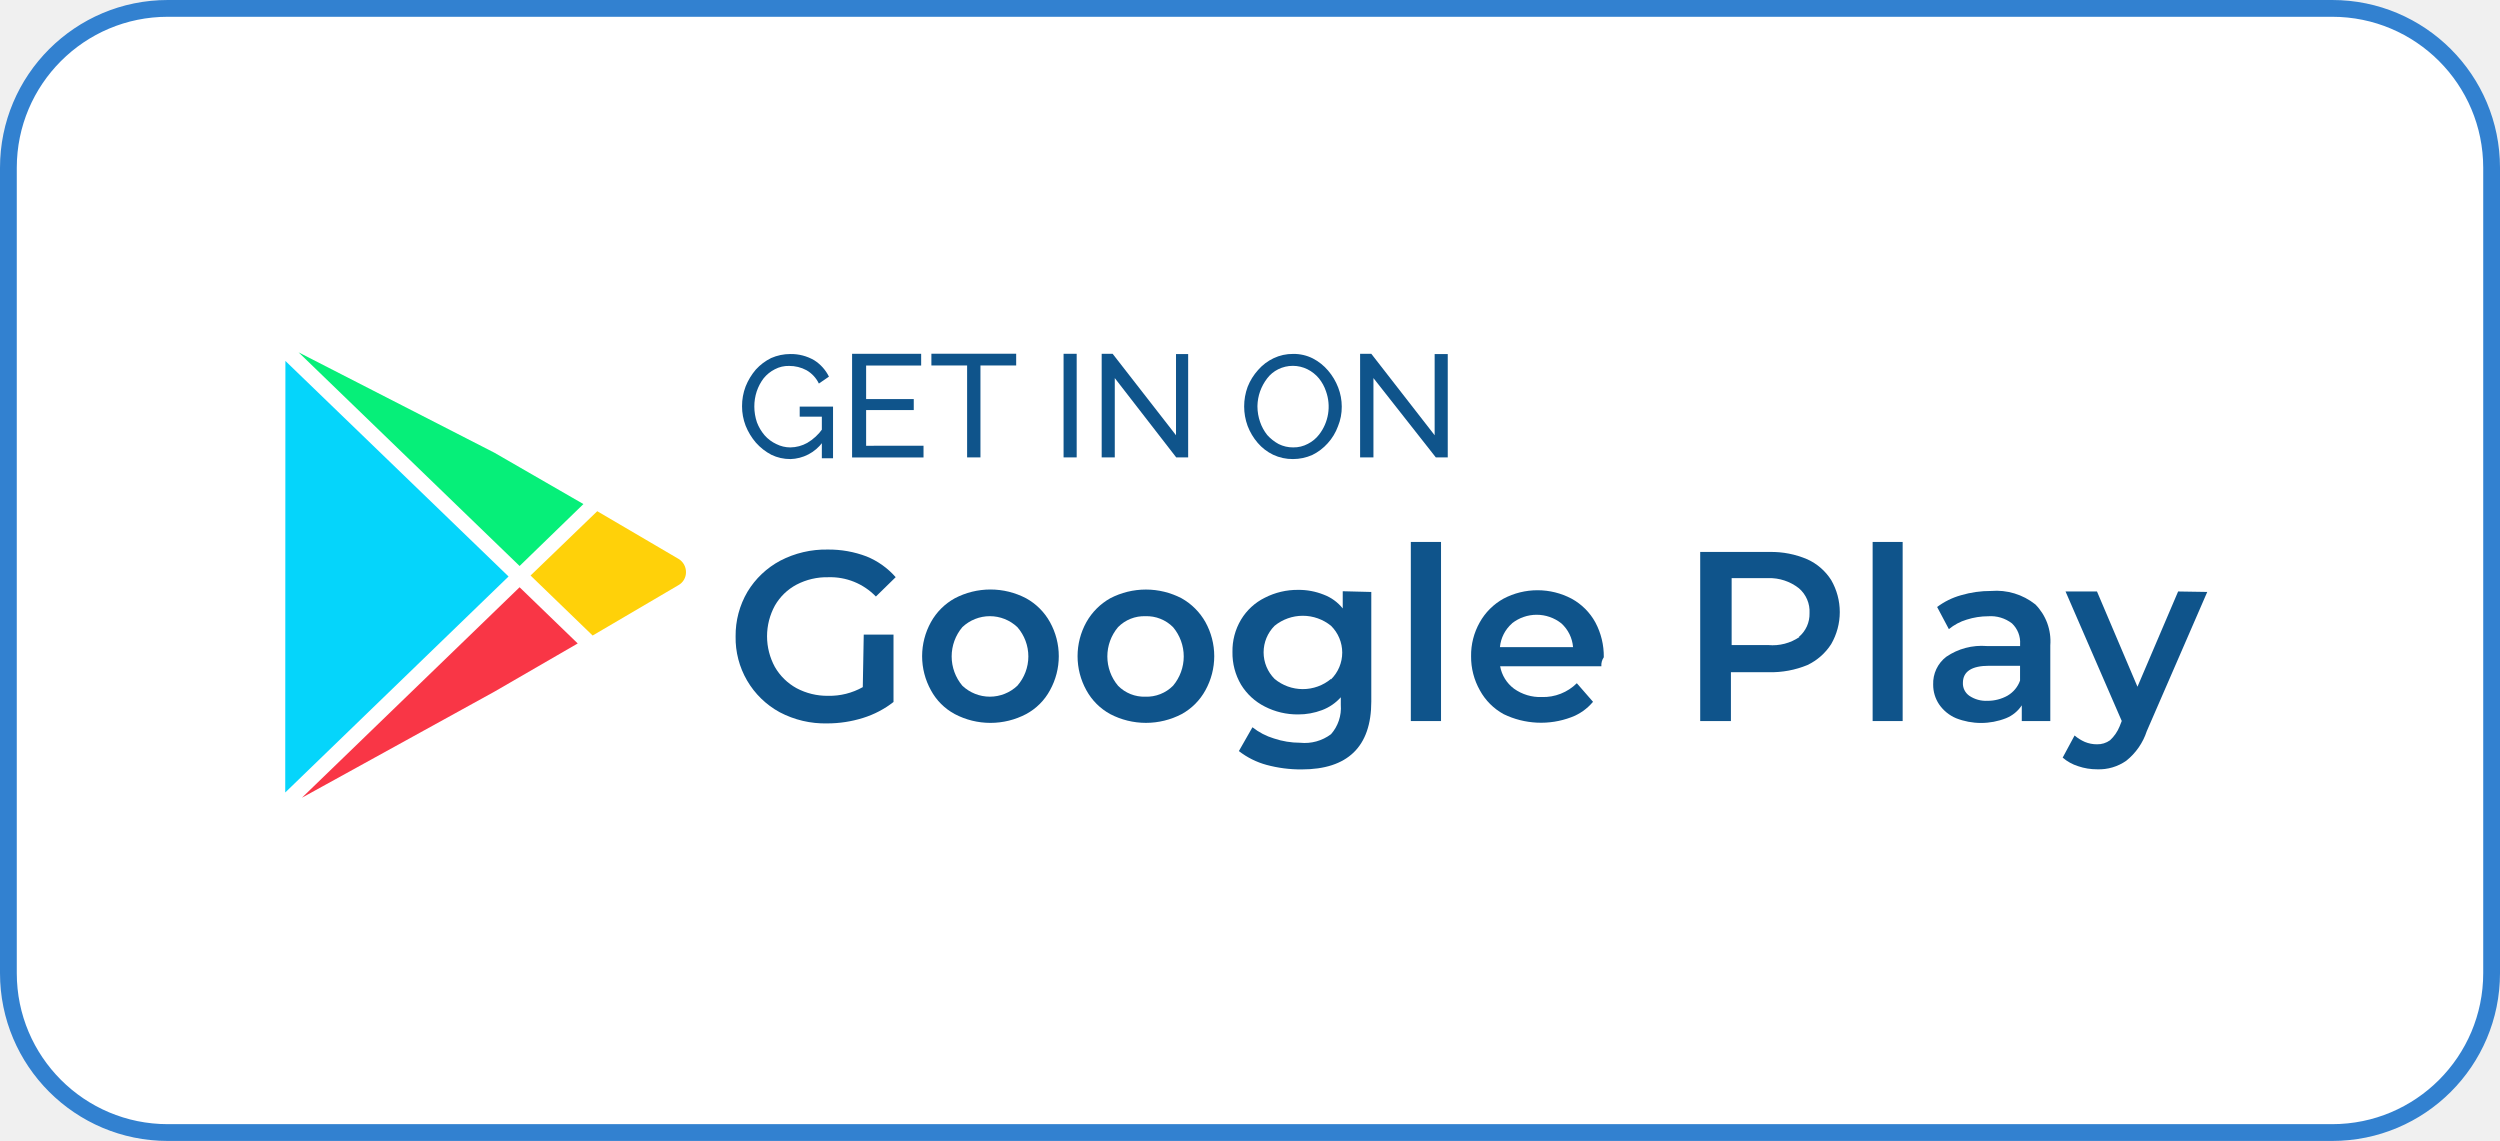
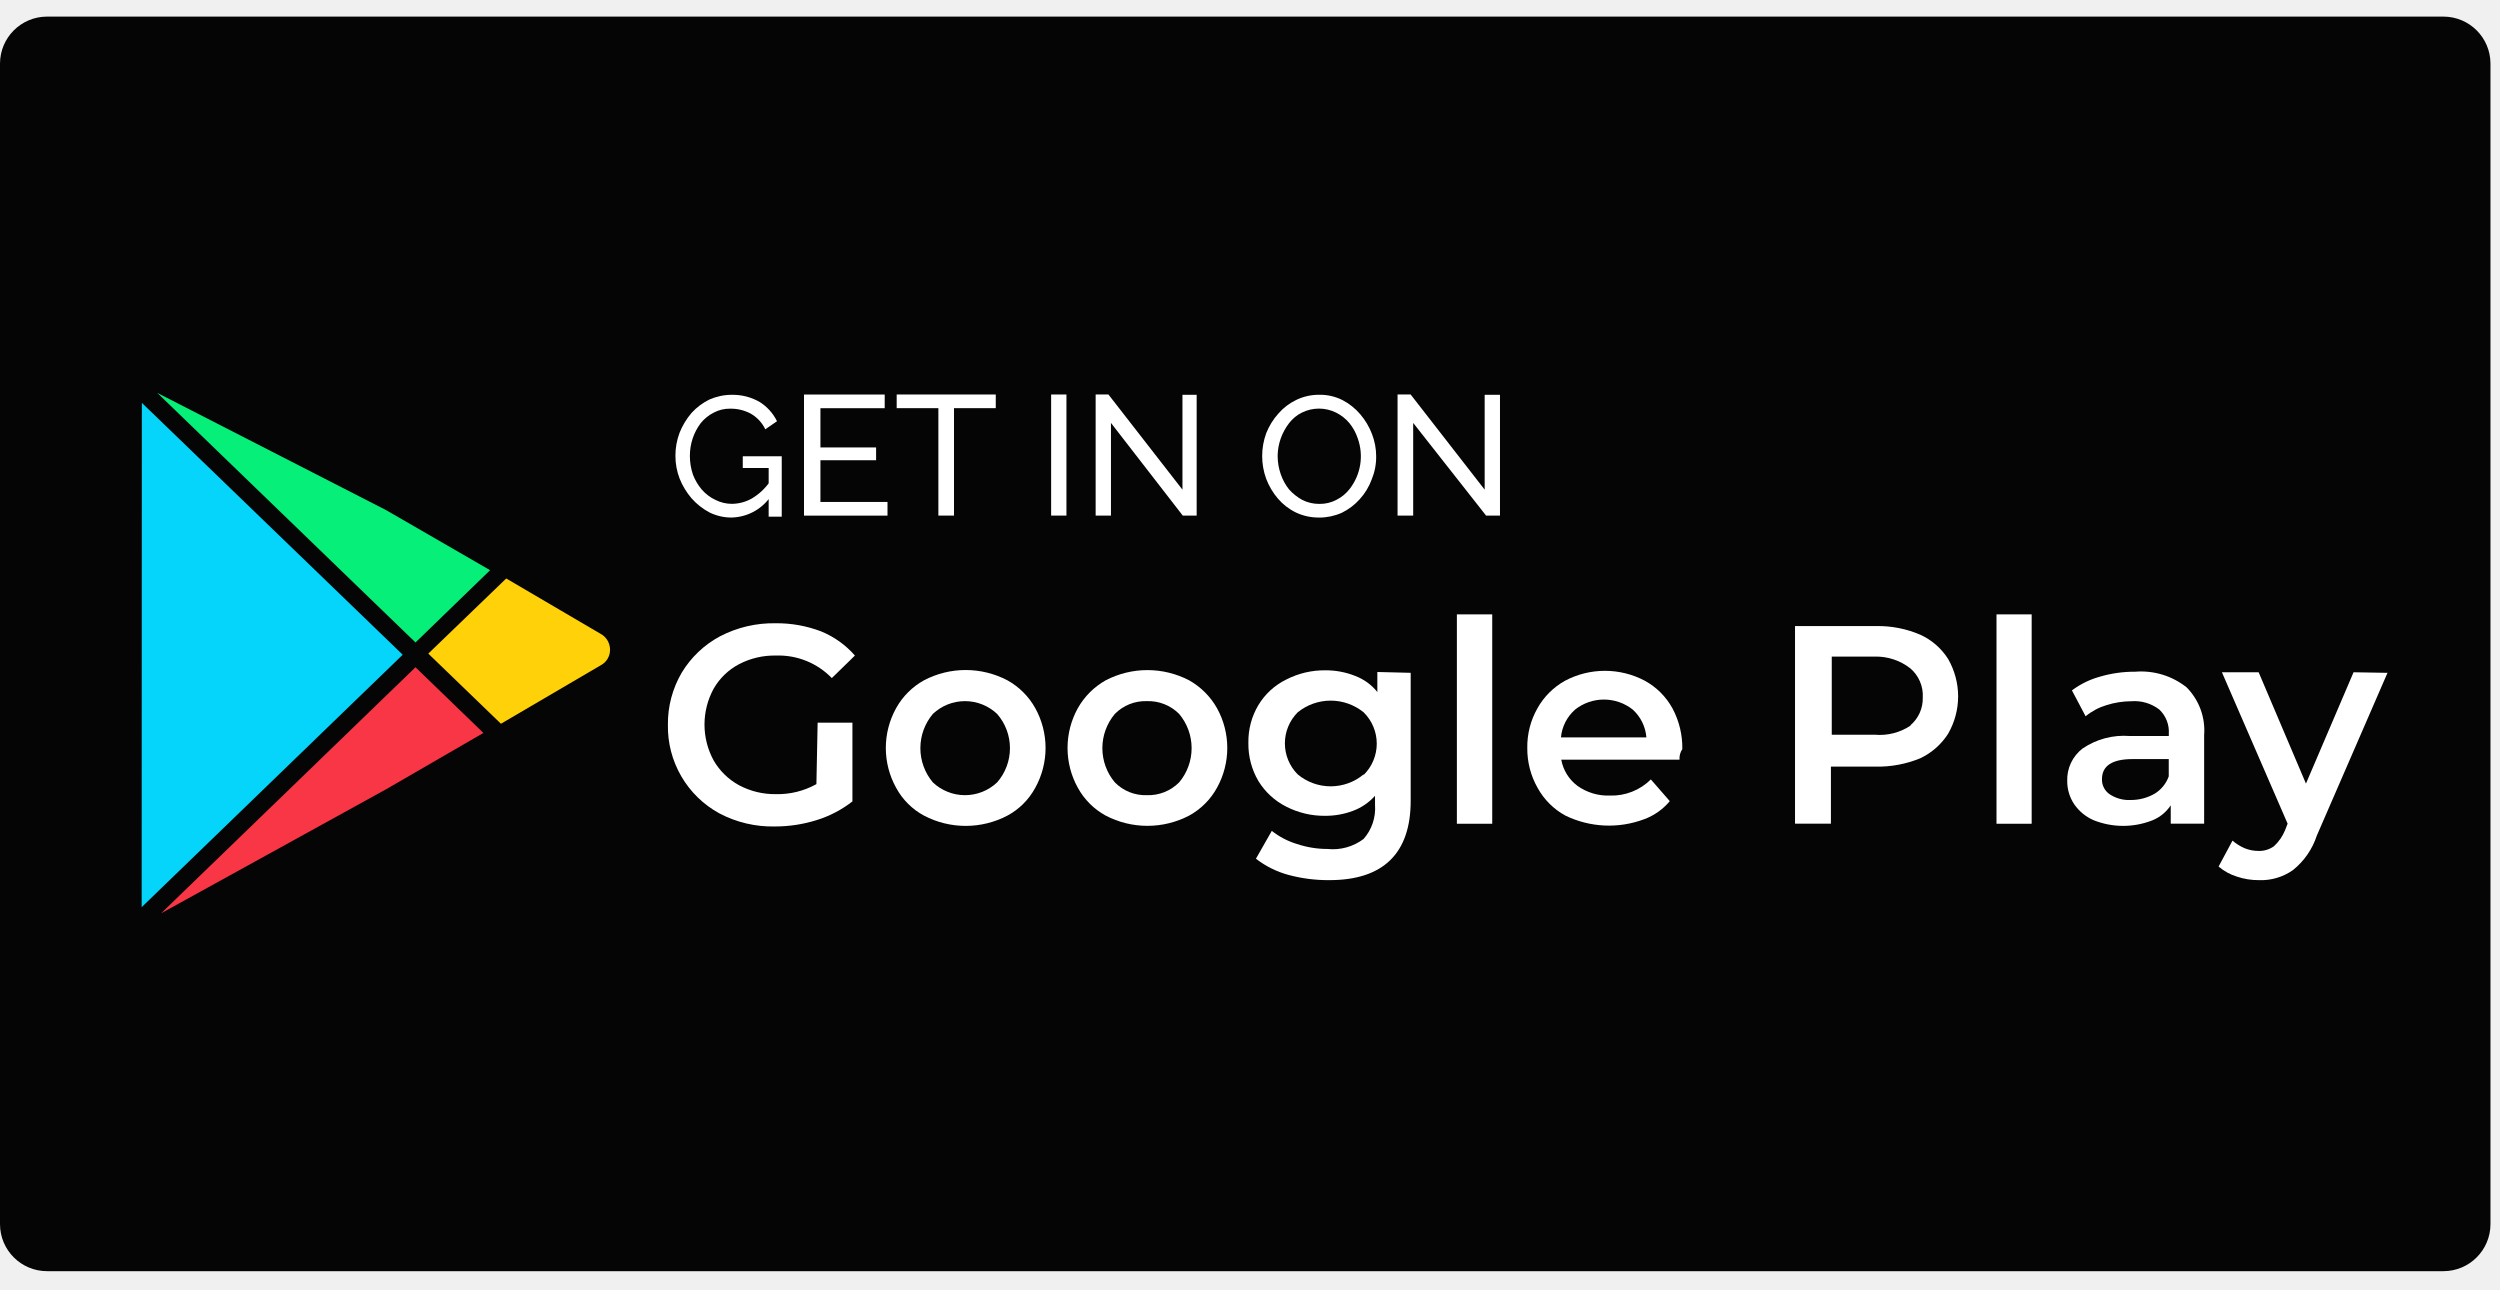
- <svg xmlns="http://www.w3.org/2000/svg" width="149" height="68" viewBox="0 0 149 68" fill="none">
-   <rect x="0.5" y="0.5" width="148" height="67" rx="9.5" fill="white" />
-   <rect x="0.5" y="0.5" width="148" height="67" rx="9.5" stroke="#3281D0" />
-   <path d="M51.479 37.821H53.253V41.838C52.71 42.263 52.094 42.585 51.436 42.789C50.747 43.005 50.029 43.115 49.307 43.115C48.319 43.139 47.342 42.909 46.468 42.448C45.66 42.007 44.988 41.353 44.525 40.558C44.062 39.762 43.826 38.854 43.842 37.934C43.831 36.996 44.076 36.073 44.552 35.265C45.023 34.486 45.695 33.849 46.497 33.42C47.373 32.963 48.349 32.734 49.336 32.753C50.126 32.745 50.911 32.884 51.65 33.165C52.316 33.436 52.909 33.859 53.382 34.4L52.203 35.553C51.837 35.174 51.394 34.875 50.906 34.677C50.416 34.479 49.891 34.386 49.364 34.403C48.708 34.388 48.058 34.54 47.476 34.843C46.936 35.128 46.488 35.562 46.184 36.092C45.877 36.653 45.716 37.283 45.716 37.923C45.716 38.563 45.877 39.192 46.184 39.754C46.491 40.285 46.938 40.722 47.476 41.017C48.053 41.323 48.697 41.479 49.35 41.471C50.075 41.487 50.79 41.308 51.422 40.953L51.479 37.821Z" fill="#0F548B" />
-   <path d="M56.902 42.558C56.3 42.234 55.807 41.741 55.483 41.139C55.139 40.518 54.958 39.819 54.958 39.109C54.958 38.399 55.139 37.7 55.483 37.079C55.813 36.482 56.305 35.99 56.902 35.66C57.558 35.315 58.289 35.134 59.031 35.134C59.773 35.134 60.503 35.315 61.16 35.66C61.757 35.99 62.248 36.482 62.579 37.079C62.923 37.7 63.104 38.399 63.104 39.109C63.104 39.819 62.923 40.518 62.579 41.139C62.255 41.741 61.761 42.234 61.16 42.558C60.503 42.904 59.773 43.084 59.031 43.084C58.289 43.084 57.558 42.904 56.902 42.558ZM60.635 40.869C61.057 40.385 61.29 39.765 61.29 39.123C61.29 38.481 61.057 37.861 60.635 37.377C60.192 36.958 59.605 36.724 58.995 36.724C58.386 36.724 57.799 36.958 57.356 37.377C56.944 37.866 56.719 38.484 56.719 39.123C56.719 39.762 56.944 40.38 57.356 40.869C57.799 41.288 58.386 41.522 58.995 41.522C59.605 41.522 60.192 41.288 60.635 40.869Z" fill="#0F548B" />
-   <path d="M66.167 42.559C65.568 42.231 65.076 41.739 64.748 41.14C64.403 40.519 64.223 39.82 64.223 39.11C64.223 38.4 64.403 37.701 64.748 37.08C65.082 36.486 65.573 35.994 66.167 35.659C66.824 35.316 67.554 35.137 68.296 35.137C69.037 35.137 69.767 35.316 70.425 35.659C71.018 35.993 71.509 36.484 71.844 37.078C72.188 37.699 72.369 38.398 72.369 39.108C72.369 39.818 72.188 40.517 71.844 41.138C71.517 41.737 71.027 42.23 70.43 42.559C69.772 42.903 69.04 43.083 68.298 43.083C67.556 43.083 66.825 42.903 66.167 42.559ZM69.914 40.87C70.325 40.381 70.551 39.763 70.551 39.124C70.551 38.485 70.325 37.867 69.914 37.378C69.699 37.162 69.442 36.992 69.158 36.88C68.875 36.767 68.571 36.715 68.267 36.725C67.964 36.715 67.663 36.768 67.382 36.88C67.101 36.993 66.847 37.162 66.635 37.378C66.223 37.867 65.998 38.485 65.998 39.124C65.998 39.763 66.223 40.381 66.635 40.87C66.847 41.086 67.101 41.255 67.382 41.368C67.663 41.48 67.964 41.533 68.267 41.523C68.571 41.533 68.875 41.481 69.158 41.368C69.442 41.256 69.699 41.086 69.914 40.87Z" fill="#0F548B" />
-   <path d="M81.729 35.281V41.811C81.729 44.511 80.31 45.857 77.584 45.857C76.875 45.863 76.168 45.772 75.484 45.587C74.886 45.424 74.326 45.144 73.837 44.764L74.646 43.345C75.026 43.645 75.46 43.872 75.924 44.012C76.427 44.181 76.954 44.267 77.485 44.268C78.142 44.337 78.802 44.155 79.33 43.757C79.538 43.52 79.697 43.243 79.797 42.943C79.897 42.643 79.936 42.326 79.912 42.011V41.557C79.606 41.9 79.221 42.163 78.791 42.324C78.337 42.495 77.856 42.582 77.372 42.58C76.681 42.587 75.999 42.427 75.385 42.112C74.799 41.817 74.308 41.365 73.966 40.806C73.62 40.217 73.443 39.544 73.455 38.861C73.441 38.182 73.618 37.513 73.966 36.93C74.304 36.368 74.796 35.914 75.385 35.624C75.999 35.309 76.681 35.149 77.372 35.156C77.892 35.151 78.408 35.248 78.891 35.44C79.337 35.607 79.729 35.891 80.027 36.263V35.238L81.729 35.281ZM79.329 40.491C79.54 40.282 79.708 40.034 79.823 39.76C79.938 39.485 79.997 39.191 79.997 38.894C79.997 38.597 79.938 38.303 79.823 38.029C79.708 37.754 79.54 37.506 79.329 37.297C78.853 36.911 78.259 36.7 77.647 36.7C77.034 36.7 76.44 36.911 75.965 37.297C75.546 37.717 75.311 38.286 75.311 38.88C75.311 39.473 75.546 40.042 75.965 40.462C76.437 40.856 77.032 41.071 77.647 41.071C78.261 41.071 78.857 40.856 79.329 40.462V40.491Z" fill="#0F548B" />
-   <path d="M84.085 32.3H85.885V42.975H84.085V32.3Z" fill="#0F548B" />
-   <path d="M95.441 39.709H89.408C89.504 40.242 89.798 40.718 90.231 41.043C90.714 41.389 91.298 41.565 91.892 41.543C92.277 41.555 92.661 41.488 93.02 41.346C93.379 41.205 93.705 40.992 93.979 40.72L94.944 41.827C94.597 42.244 94.147 42.562 93.638 42.75C92.991 42.993 92.301 43.102 91.61 43.07C90.92 43.038 90.243 42.867 89.621 42.565C89.022 42.238 88.529 41.745 88.202 41.146C87.852 40.527 87.67 39.827 87.677 39.116C87.665 38.411 87.842 37.715 88.188 37.1C88.519 36.504 89.01 36.012 89.607 35.681C90.232 35.35 90.929 35.178 91.637 35.178C92.344 35.178 93.041 35.35 93.667 35.681C94.266 36.008 94.759 36.5 95.086 37.1C95.425 37.737 95.597 38.45 95.586 39.172C95.478 39.329 95.427 39.519 95.441 39.709ZM90.118 37.154C89.705 37.516 89.446 38.022 89.396 38.569H93.754C93.71 38.024 93.46 37.516 93.054 37.15C92.635 36.82 92.118 36.64 91.585 36.64C91.052 36.64 90.534 36.82 90.116 37.15L90.118 37.154Z" fill="#0F548B" />
-   <path d="M107.72 33.336C108.303 33.601 108.796 34.03 109.139 34.571C109.474 35.151 109.651 35.81 109.651 36.48C109.651 37.15 109.474 37.809 109.139 38.389C108.792 38.931 108.3 39.363 107.719 39.638C106.995 39.936 106.217 40.081 105.434 40.064H103.163V42.974H101.332V32.896H105.477C106.247 32.882 107.012 33.032 107.72 33.336ZM107.209 37.964C107.416 37.791 107.58 37.573 107.691 37.328C107.802 37.082 107.855 36.814 107.848 36.545C107.864 36.264 107.815 35.983 107.704 35.725C107.593 35.466 107.424 35.237 107.209 35.055C106.691 34.651 106.049 34.439 105.392 34.455H103.206V38.446H105.392C106.049 38.506 106.707 38.335 107.252 37.963L107.209 37.964Z" fill="#0F548B" />
-   <path d="M111.609 32.3H113.398V42.975H111.609V32.3Z" fill="#0F548B" />
-   <path d="M121.304 36.019C121.619 36.338 121.863 36.721 122.017 37.142C122.171 37.564 122.233 38.014 122.198 38.461V42.975H120.498V42.038C120.271 42.383 119.944 42.651 119.561 42.805C118.603 43.183 117.537 43.183 116.58 42.805C116.172 42.632 115.823 42.346 115.572 41.982C115.338 41.633 115.215 41.223 115.217 40.804C115.205 40.485 115.27 40.167 115.405 39.879C115.541 39.59 115.744 39.337 115.998 39.143C116.705 38.66 117.557 38.435 118.411 38.504H120.398V38.39C120.413 38.161 120.377 37.932 120.294 37.719C120.21 37.505 120.081 37.313 119.915 37.155C119.51 36.843 119.005 36.691 118.496 36.729C118.062 36.73 117.631 36.797 117.218 36.929C116.828 37.045 116.466 37.239 116.153 37.497L115.453 36.177C115.878 35.857 116.359 35.62 116.872 35.477C117.456 35.304 118.062 35.218 118.672 35.221C119.616 35.143 120.555 35.427 121.298 36.016L121.304 36.019ZM119.657 41.456C120 41.254 120.262 40.938 120.395 40.562V39.68H118.55C117.514 39.68 116.989 40.021 116.989 40.702C116.983 40.852 117.015 41 117.082 41.134C117.149 41.268 117.249 41.383 117.372 41.469C117.69 41.683 118.068 41.788 118.451 41.769C118.873 41.772 119.289 41.664 119.658 41.457L119.657 41.456Z" fill="#0F548B" />
-   <path d="M131.552 35.28L127.947 43.58C127.72 44.273 127.296 44.885 126.726 45.34C126.22 45.694 125.612 45.874 124.994 45.851C124.608 45.853 124.224 45.791 123.858 45.666C123.519 45.56 123.205 45.386 122.935 45.155L123.645 43.835C123.828 43.992 124.034 44.121 124.255 44.218C124.485 44.313 124.731 44.361 124.979 44.36C125.259 44.367 125.533 44.283 125.76 44.119C126.007 43.89 126.201 43.609 126.328 43.296L126.456 42.97L123.106 35.252H124.98L127.393 40.93L129.816 35.252L131.552 35.28Z" fill="#0F548B" />
-   <path d="M40.436 33.307L35.596 30.468L31.621 34.301L35.321 37.878L40.431 34.878C40.57 34.801 40.686 34.688 40.766 34.55C40.846 34.413 40.887 34.256 40.885 34.097C40.885 33.937 40.843 33.779 40.764 33.639C40.684 33.5 40.569 33.384 40.431 33.302L40.436 33.307Z" fill="#FFD109" />
-   <path d="M34.772 30.042L29.463 26.98L17.795 21L30.968 33.733L34.772 30.042Z" fill="#06EF79" />
-   <path d="M17.994 47.545L29.478 41.217L34.432 38.35L30.968 35L17.994 47.545Z" fill="#F93646" />
-   <path d="M17.01 21.512L17 47.232L30.31 34.358L17.01 21.512Z" fill="#05D5FB" />
-   <path d="M47.108 27.36C46.715 27.363 46.326 27.276 45.972 27.104C45.623 26.921 45.31 26.675 45.049 26.38C44.792 26.08 44.586 25.739 44.439 25.372C44.297 25.001 44.224 24.607 44.226 24.21C44.224 23.808 44.296 23.408 44.439 23.032C44.586 22.665 44.792 22.324 45.049 22.024C45.306 21.742 45.614 21.51 45.956 21.341C46.318 21.181 46.71 21.099 47.106 21.1C47.604 21.092 48.094 21.219 48.525 21.469C48.903 21.708 49.208 22.047 49.405 22.448L48.805 22.86C48.645 22.526 48.388 22.249 48.067 22.065C47.749 21.894 47.392 21.806 47.031 21.809C46.735 21.801 46.441 21.87 46.179 22.009C45.921 22.139 45.694 22.323 45.512 22.548C45.333 22.784 45.194 23.048 45.1 23.329C45.004 23.622 44.956 23.929 44.958 24.237C44.959 24.556 45.012 24.872 45.114 25.174C45.22 25.454 45.374 25.713 45.568 25.941C45.762 26.163 46.001 26.342 46.268 26.466C46.528 26.597 46.814 26.666 47.105 26.666C47.459 26.662 47.805 26.569 48.113 26.396C48.472 26.185 48.782 25.899 49.021 25.559V26.368C48.797 26.667 48.508 26.912 48.177 27.084C47.845 27.256 47.479 27.351 47.105 27.362L47.108 27.36ZM48.982 24.833H47.662V24.233H49.649V27.313H48.982V24.833Z" fill="#0F548B" />
-   <path d="M55.042 26.565V27.265H50.784V21.086H54.901V21.786H51.621V23.786H54.46V24.439H51.621V26.568L55.042 26.565Z" fill="#0F548B" />
-   <path d="M60.564 21.782H58.435V27.261H57.64V21.782H55.511V21.082H60.564V21.782Z" fill="#0F548B" />
-   <path d="M63.389 27.261V21.086H64.17V27.261H63.389Z" fill="#0F548B" />
-   <path d="M66.441 22.534V27.261H65.66V21.086H66.313L70.09 25.941V21.101H70.814V27.262H70.104L66.441 22.534Z" fill="#0F548B" />
-   <path d="M77.059 27.36C76.652 27.364 76.249 27.277 75.881 27.104C75.527 26.934 75.213 26.692 74.958 26.394C74.701 26.095 74.499 25.754 74.358 25.386C74.083 24.634 74.083 23.81 74.358 23.058C74.504 22.687 74.716 22.346 74.983 22.05C75.239 21.756 75.553 21.517 75.906 21.35C76.269 21.177 76.667 21.089 77.07 21.094C77.478 21.087 77.883 21.18 78.248 21.364C78.595 21.544 78.903 21.79 79.156 22.088C79.412 22.387 79.615 22.728 79.756 23.096C79.896 23.458 79.968 23.843 79.969 24.232C79.973 24.636 79.896 25.037 79.742 25.41C79.606 25.782 79.399 26.125 79.132 26.418C78.873 26.709 78.559 26.947 78.209 27.118C77.847 27.278 77.455 27.36 77.059 27.36ZM74.944 24.237C74.946 24.546 74.999 24.853 75.1 25.145C75.196 25.428 75.34 25.692 75.526 25.926C75.72 26.143 75.951 26.326 76.207 26.465C76.476 26.599 76.772 26.668 77.073 26.665C77.379 26.671 77.683 26.597 77.953 26.452C78.214 26.319 78.442 26.13 78.62 25.898C78.898 25.539 79.082 25.115 79.154 24.666C79.226 24.217 79.184 23.757 79.032 23.329C78.939 23.045 78.794 22.78 78.606 22.548C78.419 22.323 78.187 22.139 77.925 22.009C77.654 21.874 77.355 21.804 77.052 21.804C76.749 21.804 76.45 21.874 76.179 22.009C75.922 22.136 75.699 22.32 75.526 22.548C75.344 22.784 75.2 23.048 75.1 23.329C75.003 23.603 74.951 23.89 74.944 24.181V24.237Z" fill="#0F548B" />
-   <path d="M81.857 22.534V27.261H81.062V21.086H81.729L85.505 25.941V21.101H86.286V27.262H85.576L81.857 22.534Z" fill="#0F548B" />
+ <svg xmlns="http://www.w3.org/2000/svg" width="128" height="66" viewBox="0 0 128 66" fill="none">
+   <g clip-path="url(#clip0_62_3946)">
+     <path d="M125.102 0.85H2.41C1.079 0.85 0 1.929 0 3.26V62.674C0 64.005 1.079 65.084 2.41 65.084H125.102C126.433 65.084 127.512 64.005 127.512 62.674V3.26C127.512 1.929 126.433 0.85 125.102 0.85Z" fill="#050505" />
+     <path d="M41.863 36.999H43.644V41.032C43.099 41.459 42.481 41.782 41.82 41.987C41.129 42.205 40.408 42.315 39.683 42.315C38.691 42.339 37.71 42.108 36.833 41.645C36.021 41.203 35.346 40.546 34.882 39.747C34.417 38.948 34.18 38.036 34.197 37.112C34.185 36.171 34.432 35.244 34.909 34.433C35.382 33.652 36.056 33.012 36.861 32.581C37.74 32.122 38.72 31.892 39.711 31.911C40.504 31.902 41.292 32.043 42.034 32.324C42.702 32.596 43.297 33.021 43.772 33.564L42.589 34.718C42.221 34.337 41.777 34.038 41.286 33.839C40.795 33.64 40.268 33.547 39.739 33.564C39.078 33.549 38.425 33.701 37.839 34.006C37.295 34.292 36.844 34.727 36.539 35.26C36.231 35.824 36.07 36.456 36.07 37.098C36.07 37.74 36.231 38.372 36.539 38.936C36.848 39.47 37.298 39.909 37.839 40.204C38.418 40.512 39.065 40.669 39.72 40.66C40.447 40.678 41.165 40.501 41.8 40.147L41.863 36.999Z" fill="white" />
+     <path d="M47.306 41.758C46.702 41.433 46.206 40.937 45.881 40.333C45.535 39.71 45.354 39.008 45.354 38.296C45.354 37.583 45.535 36.882 45.881 36.258C46.213 35.659 46.707 35.165 47.306 34.833C47.965 34.486 48.699 34.305 49.444 34.305C50.188 34.305 50.922 34.486 51.581 34.833C52.18 35.165 52.674 35.659 53.006 36.258C53.352 36.882 53.533 37.583 53.533 38.296C53.533 39.008 53.352 39.71 53.006 40.333C52.681 40.937 52.185 41.433 51.581 41.758C50.922 42.105 50.188 42.286 49.444 42.286C48.699 42.286 47.965 42.105 47.306 41.758ZM51.053 40.058C51.477 39.573 51.71 38.95 51.71 38.306C51.71 37.661 51.477 37.039 51.053 36.553C50.608 36.132 50.02 35.898 49.407 35.898C48.795 35.898 48.207 36.132 47.762 36.553C47.349 37.044 47.123 37.664 47.123 38.306C47.123 38.947 47.349 39.567 47.762 40.058C48.207 40.479 48.795 40.713 49.407 40.713C50.02 40.713 50.608 40.479 51.053 40.058Z" fill="white" />
+     <path d="M56.61 41.758C56.009 41.429 55.514 40.934 55.185 40.333C54.839 39.71 54.658 39.008 54.658 38.296C54.658 37.583 54.839 36.882 55.185 36.258C55.521 35.662 56.014 35.169 56.61 34.833C57.27 34.489 58.003 34.309 58.748 34.309C59.492 34.309 60.225 34.489 60.885 34.833C61.481 35.169 61.974 35.662 62.31 36.258C62.656 36.882 62.837 37.583 62.837 38.296C62.837 39.008 62.656 39.71 62.31 40.333C61.981 40.934 61.486 41.429 60.885 41.758C60.225 42.103 59.492 42.283 58.748 42.283C58.003 42.283 57.27 42.103 56.61 41.758ZM60.372 40.058C60.785 39.567 61.011 38.947 61.011 38.306C61.011 37.664 60.785 37.044 60.372 36.553C60.156 36.336 59.898 36.166 59.614 36.053C59.329 35.94 59.025 35.888 58.719 35.898C58.415 35.888 58.113 35.941 57.831 36.053C57.549 36.166 57.293 36.336 57.08 36.553C56.667 37.044 56.441 37.664 56.441 38.306C56.441 38.947 56.667 39.567 57.08 40.058C57.293 40.275 57.549 40.445 57.831 40.558C58.113 40.67 58.415 40.723 58.719 40.713C59.025 40.724 59.329 40.671 59.614 40.558C59.898 40.445 60.156 40.275 60.372 40.058Z" fill="white" />
+     <path d="M72.227 34.448V41.002C72.227 43.709 70.802 45.063 68.066 45.063C67.354 45.069 66.644 44.978 65.957 44.792C65.357 44.628 64.795 44.347 64.304 43.966L65.116 42.541C65.498 42.843 65.933 43.07 66.398 43.211C66.903 43.38 67.432 43.467 67.965 43.467C68.625 43.537 69.287 43.353 69.817 42.954C70.026 42.716 70.186 42.438 70.286 42.137C70.386 41.836 70.425 41.517 70.401 41.201V40.745C70.093 41.089 69.707 41.353 69.275 41.514C68.82 41.686 68.337 41.772 67.85 41.77C67.157 41.778 66.472 41.616 65.855 41.3C65.267 41.004 64.774 40.55 64.43 39.989C64.083 39.398 63.906 38.722 63.917 38.037C63.904 37.356 64.081 36.684 64.43 36.099C64.771 35.534 65.267 35.08 65.86 34.79C66.477 34.474 67.162 34.313 67.855 34.32C68.377 34.316 68.895 34.412 69.38 34.605C69.828 34.773 70.221 35.058 70.52 35.431V34.406L72.227 34.448ZM69.819 39.677C70.031 39.468 70.2 39.218 70.315 38.943C70.43 38.668 70.49 38.372 70.49 38.074C70.49 37.776 70.43 37.48 70.315 37.205C70.2 36.93 70.031 36.681 69.819 36.471C69.342 36.084 68.745 35.872 68.13 35.872C67.516 35.872 66.919 36.084 66.442 36.471C66.022 36.893 65.786 37.464 65.786 38.06C65.786 38.655 66.022 39.226 66.442 39.648C66.916 40.043 67.513 40.26 68.13 40.26C68.748 40.26 69.345 40.043 69.819 39.648V39.677Z" fill="white" />
+     <path d="M74.592 31.456H76.402V42.176H74.592V31.456Z" fill="white" />
+     <path d="M85.991 38.894H79.936C80.032 39.429 80.328 39.907 80.762 40.233C81.247 40.58 81.833 40.755 82.429 40.733C82.816 40.745 83.201 40.678 83.561 40.536C83.922 40.394 84.249 40.18 84.524 39.907L85.493 41.018C85.145 41.436 84.693 41.756 84.182 41.944C83.532 42.188 82.84 42.298 82.147 42.266C81.454 42.234 80.774 42.062 80.15 41.759C79.548 41.431 79.053 40.938 78.724 40.337C78.372 39.716 78.191 39.013 78.197 38.299C78.186 37.591 78.362 36.893 78.71 36.276C79.042 35.677 79.536 35.184 80.135 34.851C80.763 34.519 81.462 34.346 82.172 34.346C82.883 34.346 83.582 34.519 84.21 34.851C84.812 35.179 85.307 35.674 85.635 36.276C85.975 36.916 86.147 37.632 86.135 38.356C86.028 38.514 85.977 38.704 85.991 38.894ZM80.648 36.329C80.232 36.693 79.971 37.203 79.921 37.754H84.295C84.252 37.207 84.001 36.697 83.595 36.329C83.175 35.998 82.656 35.817 82.121 35.817C81.585 35.817 81.066 35.998 80.646 36.329H80.648Z" fill="white" />
+     <path d="M98.317 32.497C98.903 32.763 99.398 33.194 99.742 33.737C100.078 34.32 100.256 34.981 100.256 35.654C100.256 36.327 100.078 36.987 99.742 37.57C99.394 38.114 98.9 38.548 98.317 38.824C97.59 39.123 96.809 39.269 96.023 39.251H93.743V42.172H91.905V32.055H96.066C96.839 32.041 97.607 32.192 98.317 32.497ZM97.805 37.142C98.012 36.968 98.177 36.749 98.288 36.503C98.399 36.256 98.453 35.987 98.446 35.717C98.463 35.434 98.414 35.152 98.302 34.892C98.191 34.631 98.021 34.4 97.805 34.217C97.285 33.812 96.64 33.6 95.981 33.617H93.786V37.617H95.98C96.64 37.678 97.3 37.507 97.847 37.133L97.805 37.142Z" fill="white" />
+     <path d="M102.221 31.456H104.021V42.176H102.221V31.456Z" fill="white" />
+     <path d="M111.952 35.19C112.269 35.51 112.514 35.895 112.669 36.317C112.825 36.74 112.887 37.192 112.852 37.641V42.172H111.142V41.232C110.914 41.578 110.586 41.846 110.202 42.001C109.241 42.38 108.171 42.38 107.21 42.001C106.801 41.828 106.45 41.541 106.198 41.175C105.964 40.825 105.84 40.413 105.842 39.992C105.83 39.672 105.895 39.353 106.032 39.063C106.168 38.773 106.372 38.52 106.626 38.325C107.336 37.841 108.191 37.615 109.048 37.684H111.043V37.57C111.058 37.341 111.023 37.111 110.939 36.896C110.856 36.682 110.726 36.489 110.559 36.33C110.153 36.017 109.645 35.865 109.134 35.903C108.699 35.904 108.267 35.972 107.852 36.103C107.461 36.22 107.098 36.414 106.783 36.673L106.083 35.348C106.51 35.028 106.993 34.79 107.508 34.648C108.095 34.474 108.705 34.388 109.318 34.392C110.266 34.314 111.209 34.6 111.954 35.192L111.952 35.19ZM110.299 40.648C110.644 40.445 110.907 40.126 111.04 39.748V38.865H109.188C108.148 38.865 107.621 39.207 107.621 39.891C107.616 40.041 107.648 40.19 107.716 40.325C107.783 40.459 107.883 40.574 108.006 40.66C108.325 40.874 108.705 40.98 109.089 40.96C109.513 40.963 109.93 40.855 110.299 40.648Z" fill="white" />
+     <path d="M122.24 34.449L118.621 42.784C118.393 43.48 117.968 44.094 117.396 44.551C116.888 44.907 116.278 45.087 115.658 45.064C115.27 45.066 114.885 45.004 114.518 44.879C114.178 44.773 113.863 44.598 113.592 44.366L114.304 43.041C114.488 43.199 114.695 43.329 114.917 43.426C115.148 43.521 115.395 43.569 115.644 43.568C115.925 43.575 116.2 43.49 116.428 43.326C116.676 43.096 116.871 42.814 116.998 42.5L117.126 42.172L113.762 34.42H115.643L118.065 40.12L120.502 34.42L122.24 34.449Z" fill="white" />
+     <path d="M30.777 32.468L25.919 29.618L21.929 33.465L25.648 37.056L30.778 34.05C30.918 33.973 31.034 33.859 31.114 33.721C31.195 33.583 31.236 33.426 31.234 33.266C31.234 33.105 31.192 32.946 31.113 32.805C31.032 32.665 30.917 32.548 30.778 32.466L30.777 32.468Z" fill="#FFD109" />
+     <path d="M25.093 29.194L19.764 26.116L8.052 20.116L21.274 32.894L25.093 29.194Z" fill="#06EF79" />
+     <path d="M8.25 46.76L19.777 40.405L24.75 37.527L21.273 34.164L8.25 46.76Z" fill="#F93646" />
+     <path d="M7.263 20.627L7.253 46.447L20.618 33.522L7.263 20.627Z" fill="#05D5FB" />
+     <path d="M37.475 26.498C37.08 26.502 36.69 26.414 36.335 26.242C35.985 26.058 35.671 25.812 35.409 25.515C35.151 25.214 34.943 24.872 34.796 24.503C34.653 24.131 34.58 23.734 34.582 23.335C34.58 22.931 34.653 22.53 34.796 22.152C34.943 21.783 35.151 21.442 35.409 21.14C35.667 20.857 35.977 20.625 36.321 20.456C36.685 20.296 37.078 20.213 37.475 20.214C37.975 20.206 38.468 20.334 38.9 20.584C39.279 20.824 39.585 21.164 39.783 21.567L39.183 21.98C39.023 21.645 38.764 21.366 38.442 21.18C38.122 21.009 37.765 20.921 37.402 20.924C37.105 20.916 36.81 20.985 36.547 21.124C36.288 21.255 36.059 21.439 35.877 21.665C35.698 21.902 35.558 22.167 35.464 22.449C35.367 22.743 35.319 23.051 35.322 23.361C35.323 23.681 35.376 23.998 35.479 24.301C35.586 24.582 35.74 24.842 35.935 25.07C36.129 25.293 36.367 25.472 36.635 25.597C36.896 25.729 37.184 25.797 37.476 25.797C37.831 25.793 38.179 25.7 38.488 25.526C38.848 25.314 39.159 25.027 39.4 24.685V25.497C39.175 25.798 38.886 26.044 38.552 26.217C38.219 26.39 37.851 26.486 37.476 26.497L37.475 26.498ZM39.356 23.962H38.03V23.362H40.025V26.454H39.355L39.356 23.962Z" fill="white" />
+     <path d="M45.44 25.7V26.4H41.165V20.2H45.297V20.9H42.006V22.909H44.856V23.564H42.006V25.7H45.44Z" fill="white" />
+     <path d="M50.983 20.898H48.845V26.398H48.045V20.898H45.91V20.198H50.983V20.898Z" fill="white" />
+     <path d="M53.818 26.398V20.198H54.602V26.398H53.818Z" fill="white" />
+     <path d="M56.881 21.653V26.398H56.097V20.198H56.752L60.542 25.071V20.214H61.269V26.398H60.557L56.881 21.653Z" fill="white" />
+     <path d="M67.539 26.498C67.13 26.503 66.726 26.416 66.356 26.242C66.001 26.071 65.686 25.829 65.43 25.53C65.174 25.23 64.971 24.887 64.83 24.518C64.554 23.764 64.554 22.936 64.83 22.181C64.977 21.809 65.189 21.466 65.457 21.169C65.714 20.875 66.03 20.636 66.383 20.469C66.748 20.296 67.147 20.208 67.551 20.213C67.962 20.206 68.367 20.299 68.734 20.484C69.082 20.665 69.392 20.912 69.646 21.211C69.903 21.512 70.106 21.854 70.246 22.223C70.387 22.587 70.46 22.973 70.46 23.363C70.464 23.769 70.387 24.171 70.232 24.546C70.095 24.92 69.887 25.264 69.619 25.558C69.359 25.85 69.044 26.087 68.693 26.258C68.329 26.418 67.936 26.501 67.539 26.5V26.498ZM65.416 23.363C65.418 23.674 65.471 23.982 65.573 24.275C65.669 24.559 65.814 24.824 66 25.059C66.195 25.277 66.427 25.46 66.684 25.6C66.954 25.734 67.252 25.803 67.553 25.8C67.861 25.805 68.165 25.732 68.436 25.586C68.698 25.453 68.927 25.263 69.106 25.03C69.385 24.669 69.57 24.244 69.642 23.793C69.714 23.343 69.672 22.881 69.519 22.451C69.426 22.166 69.281 21.9 69.092 21.667C68.904 21.441 68.671 21.256 68.408 21.126C68.136 20.991 67.836 20.92 67.531 20.92C67.227 20.92 66.927 20.991 66.655 21.126C66.398 21.253 66.174 21.439 66 21.667C65.817 21.904 65.673 22.169 65.573 22.451C65.476 22.726 65.423 23.015 65.416 23.306V23.363Z" fill="white" />
+     <path d="M72.355 21.653V26.398H71.555V20.198H72.225L76.015 25.071V20.214H76.799V26.398H76.087L72.355 21.653Z" fill="white" />
+   </g>
+   <defs>
+     <clipPath id="clip0_62_3946">
+       <rect width="127.512" height="64.234" fill="white" transform="translate(0 0.850098)" />
+     </clipPath>
+   </defs>
</svg>
